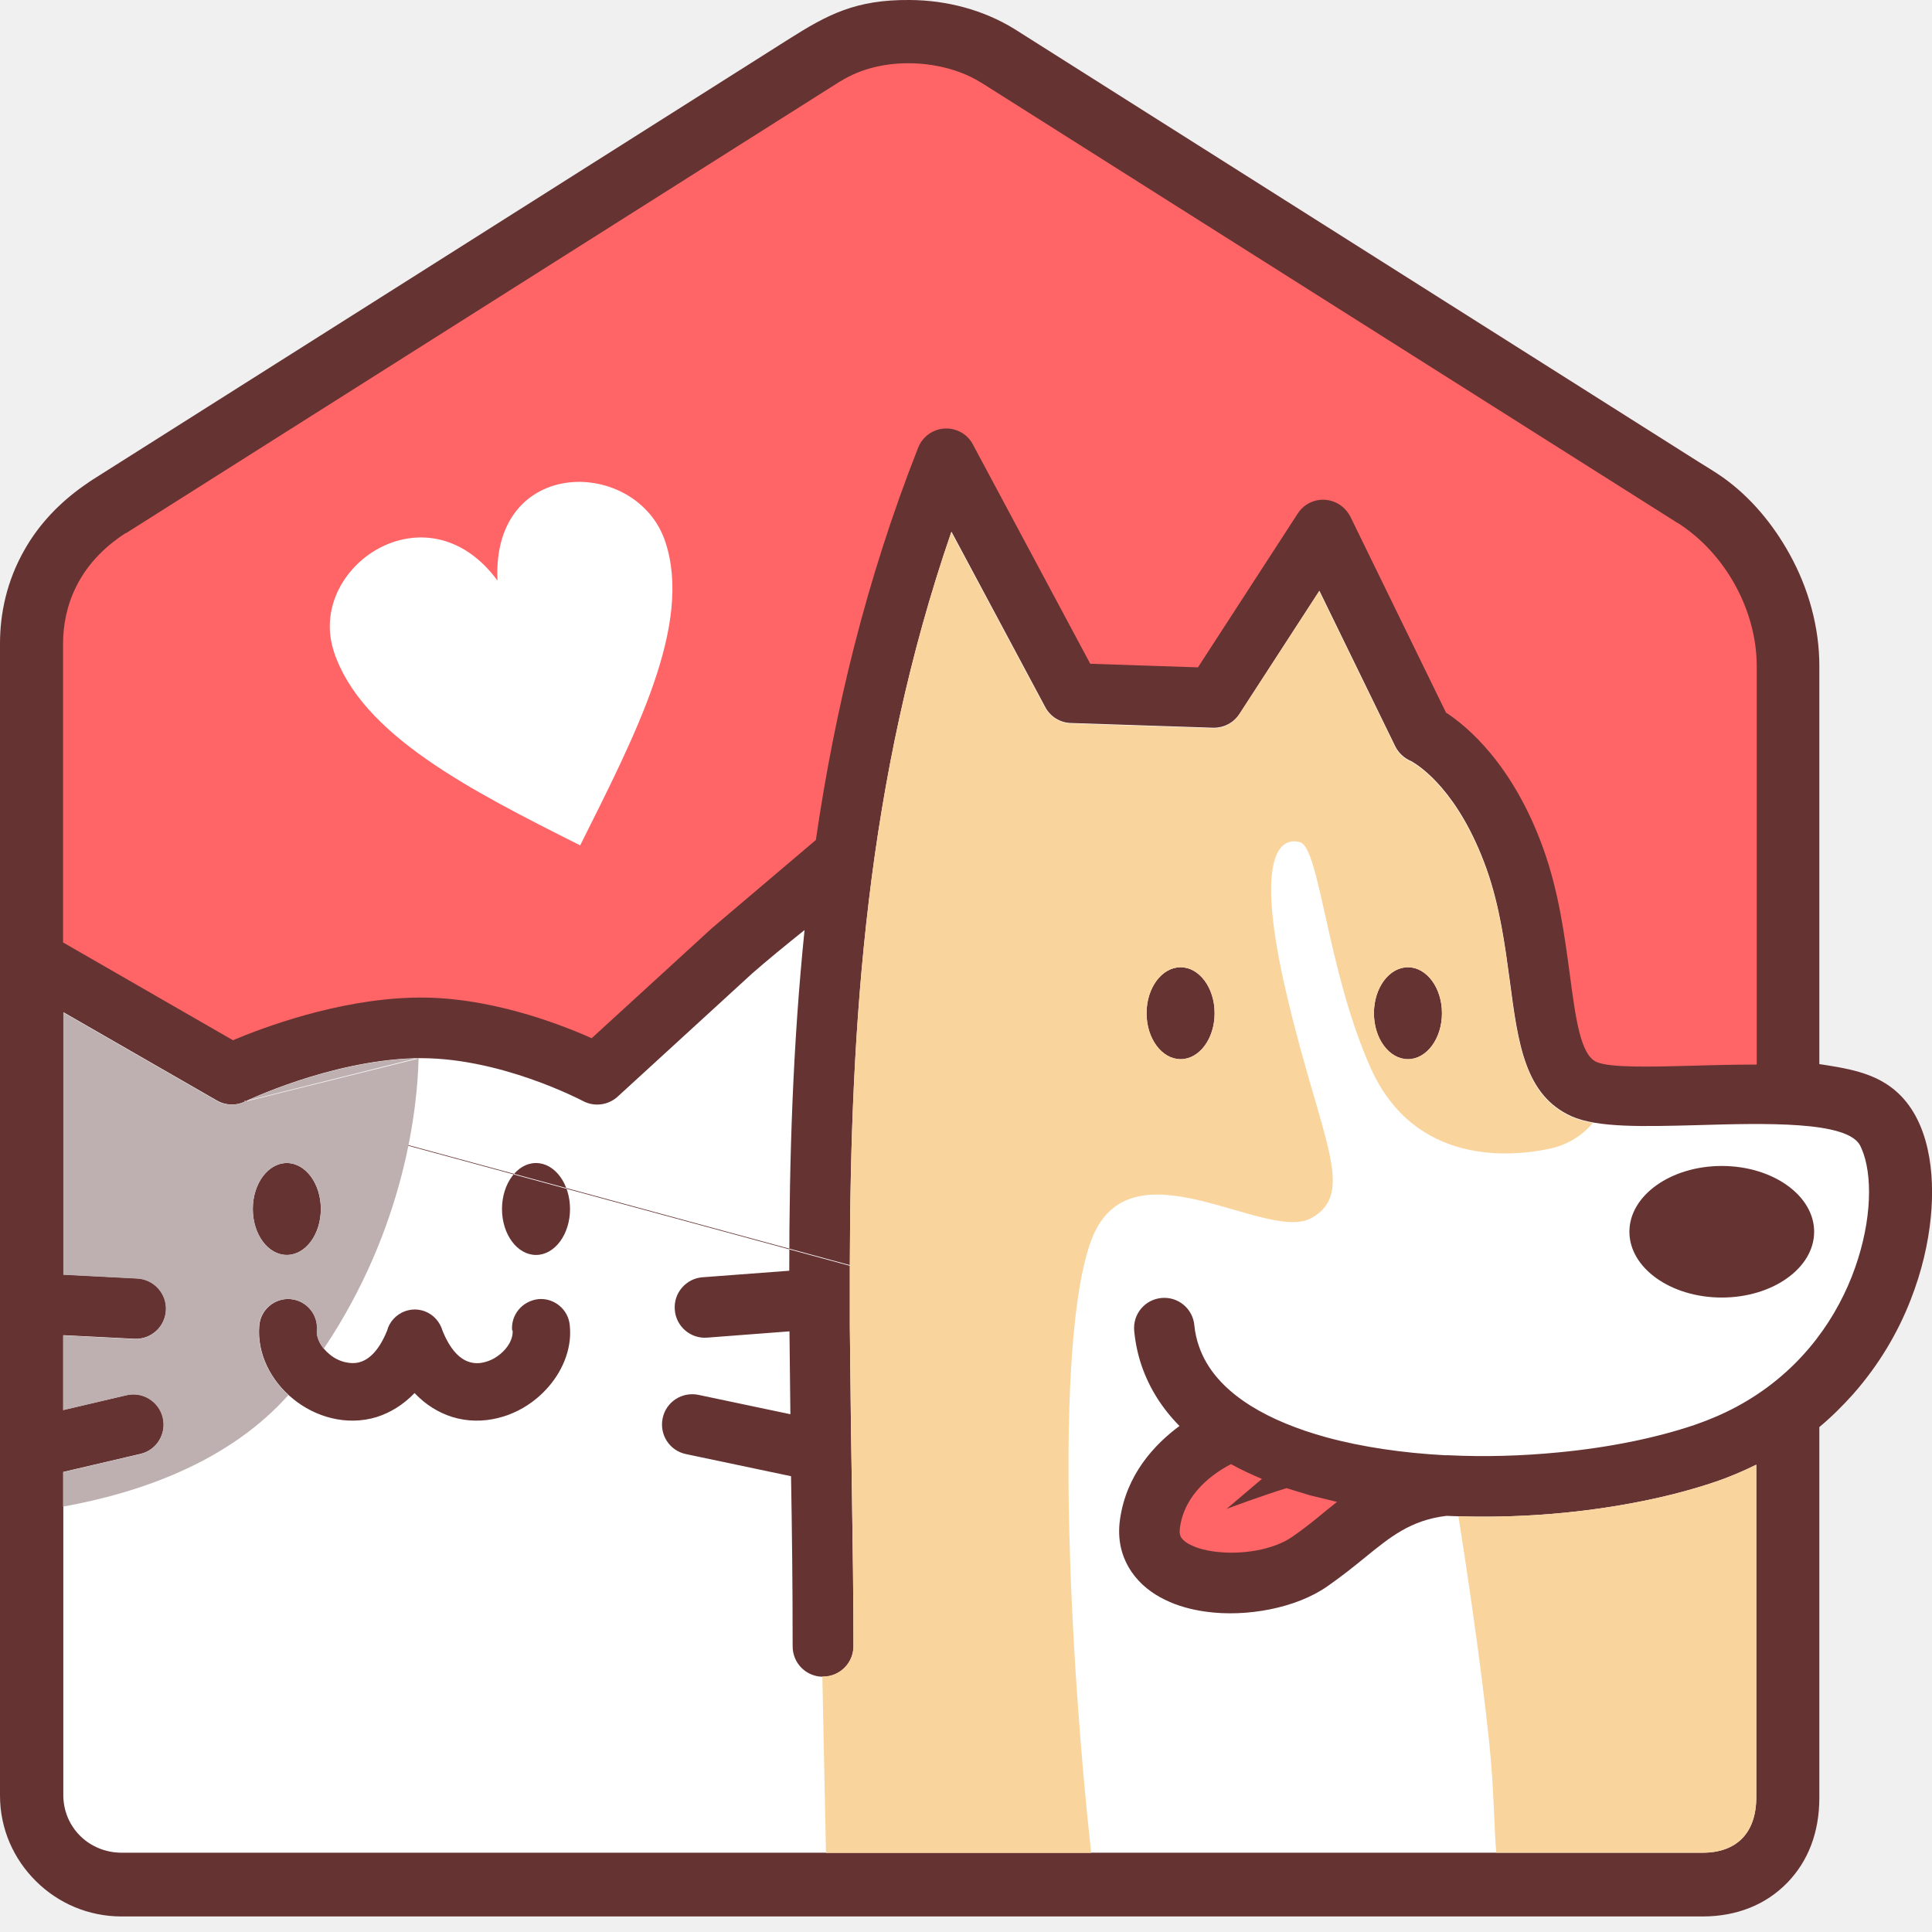
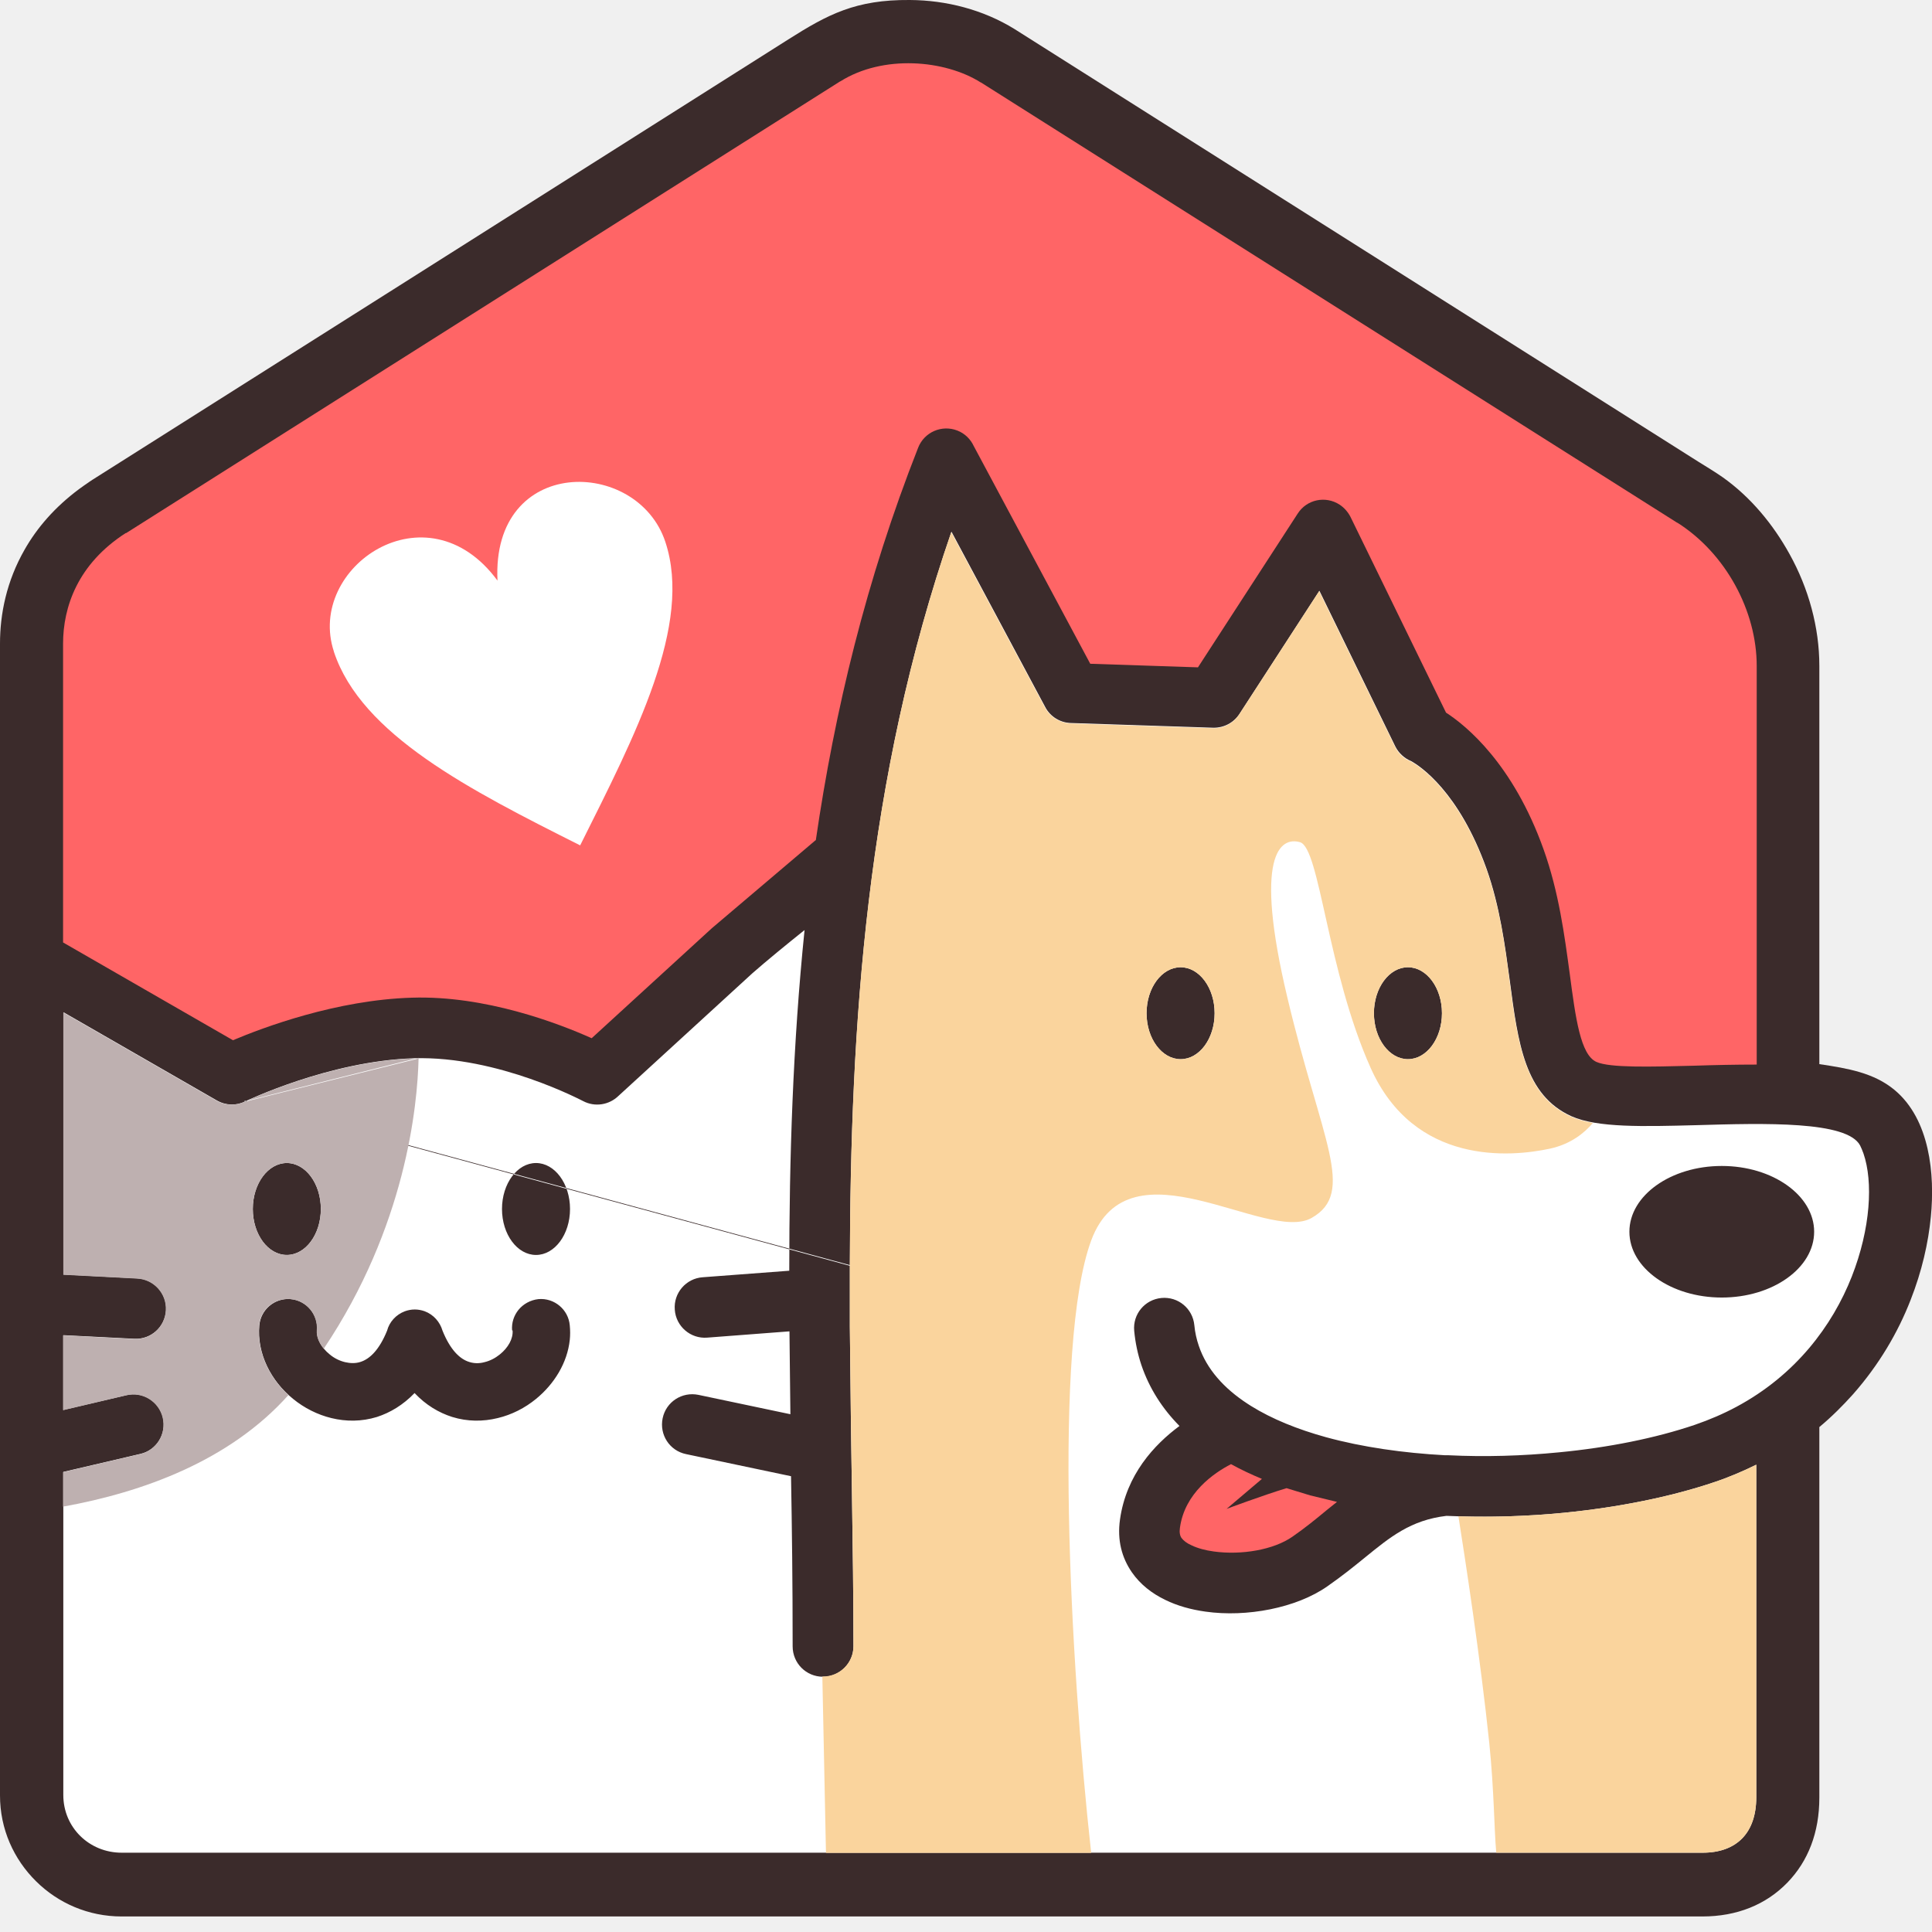
<svg xmlns="http://www.w3.org/2000/svg" width="48" height="48" viewBox="0 0 48 48" fill="none">
  <g clip-path="url(#clip0_1363_33615)">
-     <path fill-rule="evenodd" clip-rule="evenodd" d="M45.201 26.438C45.918 26.544 46.556 26.656 47.065 27.076C47.95 27.809 48.073 29.18 47.972 30.222C47.91 30.877 47.748 31.587 47.468 32.298C47.155 33.104 46.679 33.916 46.03 34.649C45.778 34.929 45.503 35.204 45.201 35.455V36.278C45.201 36.318 45.201 36.357 45.201 36.401V44.664C45.201 45.531 44.921 46.242 44.406 46.774C43.874 47.322 43.152 47.614 42.296 47.614H3.023C2.194 47.614 1.444 47.283 0.896 46.74C0.341 46.192 0 45.442 0 44.608V15.992C0 15.254 0.162 14.442 0.61 13.658C0.918 13.115 1.36 12.6 1.97 12.147C2.049 12.091 2.133 12.029 2.217 11.973C2.245 11.956 2.273 11.934 2.301 11.917L9.919 7.098L19.586 0.979C20.566 0.358 21.26 -0.011 22.603 -0C23.51 0.005 24.428 0.241 25.206 0.722L42.184 11.464C42.38 11.587 42.615 11.727 42.805 11.861C43.499 12.354 44.054 13.031 44.457 13.759C44.938 14.621 45.201 15.595 45.201 16.541V23.963V26.438V26.438Z" fill="#663333" />
+     <path fill-rule="evenodd" clip-rule="evenodd" d="M45.201 26.438C45.918 26.544 46.556 26.656 47.065 27.076C47.95 27.809 48.073 29.18 47.972 30.222C47.91 30.877 47.748 31.587 47.468 32.298C47.155 33.104 46.679 33.916 46.03 34.649C45.778 34.929 45.503 35.204 45.201 35.455V36.278C45.201 36.318 45.201 36.357 45.201 36.401V44.664C45.201 45.531 44.921 46.242 44.406 46.774C43.874 47.322 43.152 47.614 42.296 47.614H3.023C2.194 47.614 1.444 47.283 0.896 46.74C0.341 46.192 0 45.442 0 44.608V15.992C0 15.254 0.162 14.442 0.61 13.658C0.918 13.115 1.36 12.6 1.97 12.147C2.049 12.091 2.133 12.029 2.217 11.973C2.245 11.956 2.273 11.934 2.301 11.917L9.919 7.098L19.586 0.979C20.566 0.358 21.26 -0.011 22.603 -0C23.51 0.005 24.428 0.241 25.206 0.722L42.184 11.464C42.38 11.587 42.615 11.727 42.805 11.861C43.499 12.354 44.054 13.031 44.457 13.759C44.938 14.621 45.201 15.595 45.201 16.541V23.963V26.438V26.438Z" fill="#3b2b2b" />
    <path fill-rule="evenodd" clip-rule="evenodd" d="M6.079 27.361L21.114 31.448V32.959L21.142 35.45L21.165 36.989C21.187 38.394 21.204 39.771 21.204 40.902C21.204 41.316 20.868 41.658 20.448 41.658C20.028 41.658 19.693 41.322 19.693 40.902C19.693 39.307 19.676 37.986 19.653 36.676L17.045 36.127C16.636 36.043 16.379 35.646 16.463 35.237C16.547 34.829 16.944 34.571 17.353 34.655L19.637 35.136L19.614 33.077L17.571 33.233C17.157 33.267 16.793 32.953 16.765 32.539C16.731 32.125 17.045 31.761 17.459 31.733L19.609 31.571C19.609 28.772 19.698 25.951 19.989 23.107C19.547 23.46 19.049 23.868 18.691 24.182L15.366 27.227C15.136 27.451 14.783 27.512 14.487 27.356C14.481 27.356 12.382 26.231 10.289 26.292C8.161 26.359 6.09 27.367 6.085 27.367C5.872 27.473 5.609 27.468 5.385 27.339L1.579 25.15V31.666L3.415 31.761C3.829 31.784 4.148 32.136 4.125 32.55C4.103 32.965 3.75 33.284 3.336 33.261L1.573 33.172V35.03L3.146 34.661C3.549 34.566 3.958 34.818 4.047 35.221C4.142 35.623 3.89 36.032 3.487 36.122L1.573 36.569V44.597C1.573 45.403 2.217 46.03 3.023 46.03H42.302C43.136 46.03 43.634 45.548 43.634 44.653V36.39C43.303 36.553 42.951 36.704 42.581 36.827C41.501 37.191 40.214 37.448 38.87 37.583C37.913 37.678 36.917 37.706 35.937 37.661C35.047 37.767 34.538 38.187 33.911 38.697C33.636 38.921 33.345 39.156 32.976 39.413C32.209 39.95 30.972 40.186 29.948 40.04C29.589 39.99 29.248 39.895 28.951 39.749C28.615 39.587 28.33 39.363 28.123 39.066C27.871 38.702 27.753 38.266 27.826 37.751C27.983 36.637 28.677 35.892 29.304 35.428C28.878 34.997 28.554 34.493 28.358 33.916C28.268 33.648 28.207 33.362 28.179 33.065C28.14 32.651 28.442 32.287 28.856 32.248C29.27 32.209 29.634 32.511 29.673 32.925C29.69 33.105 29.729 33.278 29.785 33.44C29.981 34.017 30.407 34.493 31 34.879L31.078 34.929C31.599 35.254 32.237 35.512 32.948 35.708C33.849 35.954 34.862 36.099 35.898 36.155C35.926 36.155 35.954 36.155 35.982 36.155C36.894 36.2 37.823 36.172 38.73 36.083C39.962 35.965 41.132 35.73 42.106 35.4C42.481 35.271 42.828 35.12 43.141 34.952C44.613 34.163 45.526 32.937 46.007 31.716C46.477 30.518 46.539 29.36 46.298 28.66C46.27 28.582 46.242 28.515 46.214 28.459C45.89 27.848 43.863 27.904 42.128 27.955C40.841 27.988 39.682 28.022 39.038 27.731C37.885 27.205 37.717 25.934 37.51 24.361C37.392 23.493 37.264 22.519 36.933 21.585C36.245 19.665 35.282 19.032 35.058 18.909C34.896 18.842 34.75 18.713 34.666 18.545L32.78 14.677L30.793 17.739C30.653 17.952 30.412 18.086 30.138 18.08L26.606 17.963C26.348 17.957 26.096 17.812 25.968 17.566L23.639 13.21C21.517 19.357 21.131 25.43 21.114 31.431L13.597 29.388L6.079 27.345V27.361ZM7.126 28.895C7.59 28.895 7.971 29.404 7.971 30.037C7.971 30.67 7.59 31.179 7.126 31.179C6.661 31.179 6.281 30.67 6.281 30.037C6.281 29.404 6.661 28.895 7.126 28.895ZM13.317 28.895C13.781 28.895 14.162 29.404 14.162 30.037C14.162 30.67 13.781 31.179 13.317 31.179C12.852 31.179 12.472 30.67 12.472 30.037C12.472 29.404 12.852 28.895 13.317 28.895ZM12.723 33.054C12.707 32.864 12.768 32.685 12.88 32.545C12.998 32.399 13.177 32.298 13.378 32.276C13.77 32.242 14.123 32.534 14.156 32.931C14.168 33.054 14.168 33.172 14.156 33.289C14.095 33.86 13.77 34.386 13.317 34.756C13.043 34.98 12.718 35.148 12.365 35.232C12.001 35.321 11.615 35.321 11.235 35.204C10.899 35.097 10.58 34.907 10.3 34.61C10.014 34.907 9.695 35.097 9.365 35.204C8.984 35.321 8.598 35.321 8.234 35.232C7.887 35.148 7.557 34.98 7.283 34.756C6.734 34.314 6.381 33.631 6.443 32.931C6.476 32.539 6.824 32.242 7.221 32.276C7.613 32.31 7.91 32.657 7.876 33.054C7.859 33.261 7.988 33.485 8.189 33.648C8.301 33.743 8.436 33.81 8.576 33.843C8.699 33.871 8.828 33.877 8.951 33.838C9.191 33.765 9.426 33.53 9.617 33.06C9.673 32.847 9.835 32.662 10.059 32.578C10.137 32.55 10.221 32.534 10.3 32.534H10.311C10.389 32.534 10.473 32.55 10.552 32.578C10.775 32.662 10.932 32.847 10.994 33.06C11.184 33.53 11.419 33.765 11.66 33.838C11.783 33.877 11.912 33.877 12.035 33.843C12.175 33.81 12.304 33.743 12.421 33.648C12.623 33.485 12.752 33.261 12.735 33.054H12.723ZM29.332 26.315C28.867 26.315 28.486 25.805 28.486 25.173C28.486 24.54 28.867 24.031 29.332 24.031C29.796 24.031 30.177 24.54 30.177 25.173C30.177 25.805 29.796 26.315 29.332 26.315ZM34.135 25.173C34.135 24.54 34.515 24.031 34.98 24.031C35.444 24.031 35.825 24.54 35.825 25.173C35.825 25.805 35.444 26.315 34.98 26.315C34.515 26.315 34.135 25.805 34.135 25.173ZM40.482 30.602C40.482 29.701 41.512 28.968 42.777 28.968C44.042 28.968 45.072 29.701 45.072 30.602C45.072 31.504 44.042 32.237 42.777 32.237C41.512 32.237 40.482 31.504 40.482 30.602Z" fill="white" />
    <path fill-rule="evenodd" clip-rule="evenodd" d="M36.234 37.672C36.396 38.697 36.782 41.204 37.001 43.309C37.124 44.529 37.118 45.392 37.174 46.03H42.302C43.136 46.03 43.634 45.548 43.634 44.653V36.39C43.304 36.553 42.951 36.704 42.581 36.827C41.501 37.191 40.214 37.448 38.87 37.583C38.008 37.667 37.118 37.7 36.234 37.672V37.672Z" fill="#FAD49D" />
    <path fill-rule="evenodd" clip-rule="evenodd" d="M20.269 20.874C20.739 17.655 21.517 14.408 22.811 11.123C22.962 10.736 23.398 10.546 23.785 10.697C23.975 10.77 24.115 10.915 24.193 11.083L27.087 16.491L29.763 16.58L32.243 12.757C32.467 12.41 32.931 12.309 33.284 12.539C33.401 12.617 33.491 12.723 33.552 12.841L35.926 17.705C36.43 18.03 37.594 18.982 38.35 21.103C38.73 22.167 38.87 23.241 38.999 24.188C39.145 25.301 39.268 26.203 39.66 26.382C39.995 26.533 40.992 26.505 42.094 26.477C42.604 26.46 43.13 26.449 43.645 26.449V16.541C43.645 15.187 42.884 13.754 41.675 12.987C41.675 12.987 41.675 12.987 41.669 12.987L24.372 2.049C24.372 2.049 24.372 2.049 24.367 2.049C23.471 1.483 21.937 1.355 20.879 2.021H20.874L3.135 13.244H3.123C1.931 14.011 1.567 15.08 1.567 15.992V23.415L5.788 25.844C6.544 25.525 8.363 24.842 10.238 24.787C12.057 24.73 13.86 25.419 14.7 25.794L17.672 23.074L17.711 23.04L20.258 20.879L20.269 20.874Z" fill="#FF6566" />
    <path fill-rule="evenodd" clip-rule="evenodd" d="M6.079 27.361L10.4 26.281C10.373 27.485 10.076 30.479 8.044 33.508C7.926 33.368 7.859 33.205 7.87 33.054C7.904 32.662 7.613 32.31 7.215 32.276C6.818 32.242 6.471 32.534 6.437 32.931C6.381 33.586 6.684 34.218 7.165 34.661C5.704 36.295 3.549 37.073 1.567 37.432V36.575L3.482 36.127C3.885 36.032 4.137 35.629 4.042 35.226C3.946 34.823 3.543 34.571 3.14 34.666L1.567 35.036V33.177L3.331 33.267C3.745 33.289 4.097 32.97 4.12 32.556C4.142 32.142 3.823 31.789 3.409 31.767L1.573 31.672V25.156L5.379 27.345C5.603 27.473 5.866 27.473 6.079 27.373C6.085 27.373 8.161 26.365 10.283 26.298H10.4L6.079 27.373V27.361ZM7.126 28.895C6.661 28.895 6.281 29.404 6.281 30.037C6.281 30.67 6.661 31.179 7.126 31.179C7.59 31.179 7.971 30.67 7.971 30.037C7.971 29.404 7.59 28.895 7.126 28.895Z" fill="#BEB0B0" />
    <path fill-rule="evenodd" clip-rule="evenodd" d="M20.521 46.03L20.431 41.652H20.448C20.863 41.652 21.204 41.316 21.204 40.897C21.204 39.766 21.187 38.394 21.165 36.984L21.142 35.444L21.114 32.953V31.442C21.126 25.441 21.517 19.368 23.633 13.222L25.962 17.577C26.091 17.823 26.343 17.963 26.6 17.974L30.132 18.092C30.407 18.103 30.647 17.963 30.787 17.75L32.774 14.688L34.661 18.556C34.745 18.73 34.885 18.853 35.053 18.92C35.276 19.043 36.239 19.676 36.928 21.596C37.258 22.525 37.392 23.505 37.504 24.372C37.712 25.945 37.879 27.216 39.032 27.742C39.184 27.809 39.368 27.865 39.575 27.899C39.368 28.145 39.027 28.425 38.512 28.537C37.527 28.75 35.142 28.957 34.056 26.538C32.97 24.115 32.791 21.064 32.298 20.924C31.806 20.784 31.14 21.238 31.985 24.787C32.825 28.33 33.703 29.628 32.584 30.261C31.459 30.893 28.055 28.263 27.11 30.821C26.163 33.385 26.583 41.272 27.11 46.035H20.527L20.521 46.03ZM26.6 17.974L29.332 26.315C29.802 26.315 30.177 25.805 30.177 25.173C30.177 24.54 29.796 24.031 29.332 24.031C28.867 24.031 28.486 24.54 28.486 25.173C28.486 25.805 28.867 26.315 29.332 26.315L26.6 17.974ZM34.135 25.173C34.135 25.805 34.515 26.315 34.98 26.315C35.444 26.315 35.825 25.805 35.825 25.173C35.825 24.54 35.444 24.031 34.98 24.031C34.515 24.031 34.135 24.54 34.135 25.173Z" fill="#FAD49D" />
    <path fill-rule="evenodd" clip-rule="evenodd" d="M8.296 16.194C8.979 18.254 11.671 19.625 14.414 21.003C15.785 18.26 17.213 15.522 16.53 13.462C15.836 11.363 12.209 11.307 12.36 14.425C10.602 12.035 7.602 14.095 8.296 16.189V16.194Z" fill="white" />
    <path fill-rule="evenodd" clip-rule="evenodd" d="M30.58 36.379C30.166 36.592 29.433 37.09 29.315 37.958C29.298 38.07 29.315 38.154 29.354 38.21C29.404 38.277 29.488 38.344 29.606 38.394C29.757 38.467 29.948 38.518 30.155 38.546C30.843 38.641 31.644 38.506 32.114 38.176C32.422 37.963 32.702 37.734 32.959 37.521L33.217 37.314L32.55 37.152L31.963 36.973C31.358 37.157 30.474 37.488 30.474 37.488L31.352 36.743C31.084 36.631 30.821 36.508 30.58 36.374V36.379Z" fill="#FF6566" />
  </g>
  <defs>
    <clipPath id="clip0_1363_33615">
      <rect width="48" height="48" fill="white" />
    </clipPath>
  </defs>
</svg>
